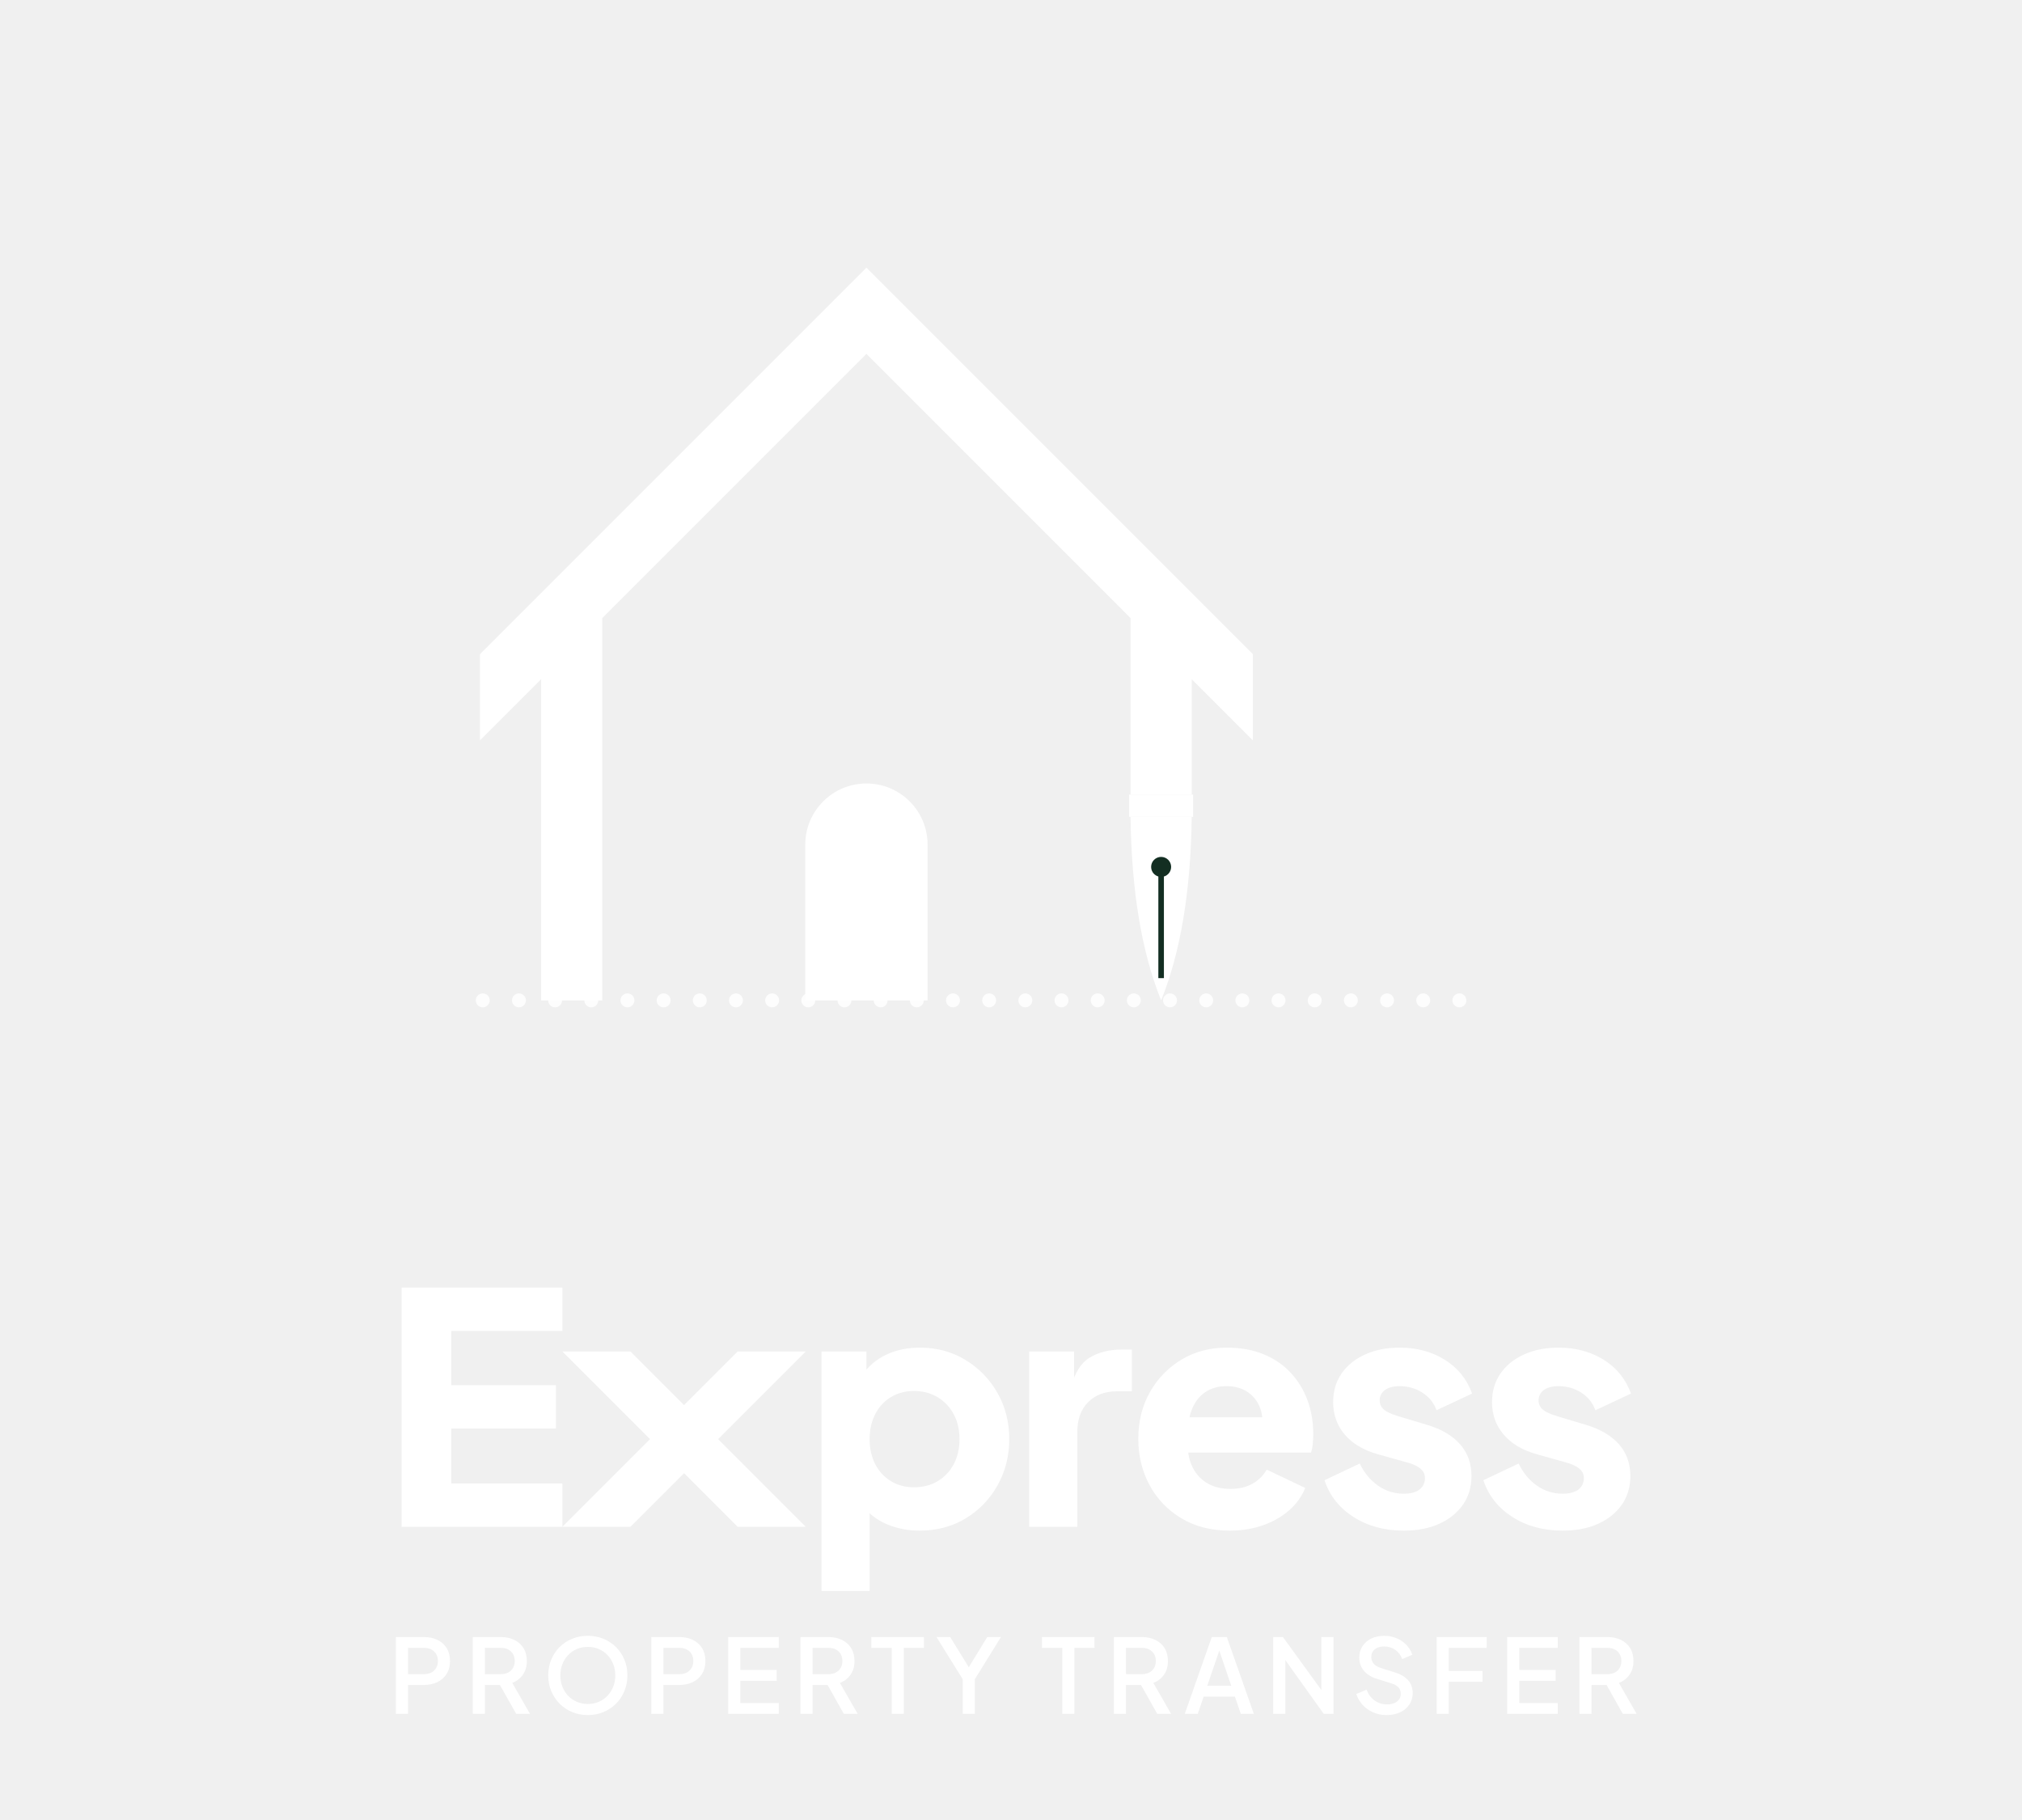
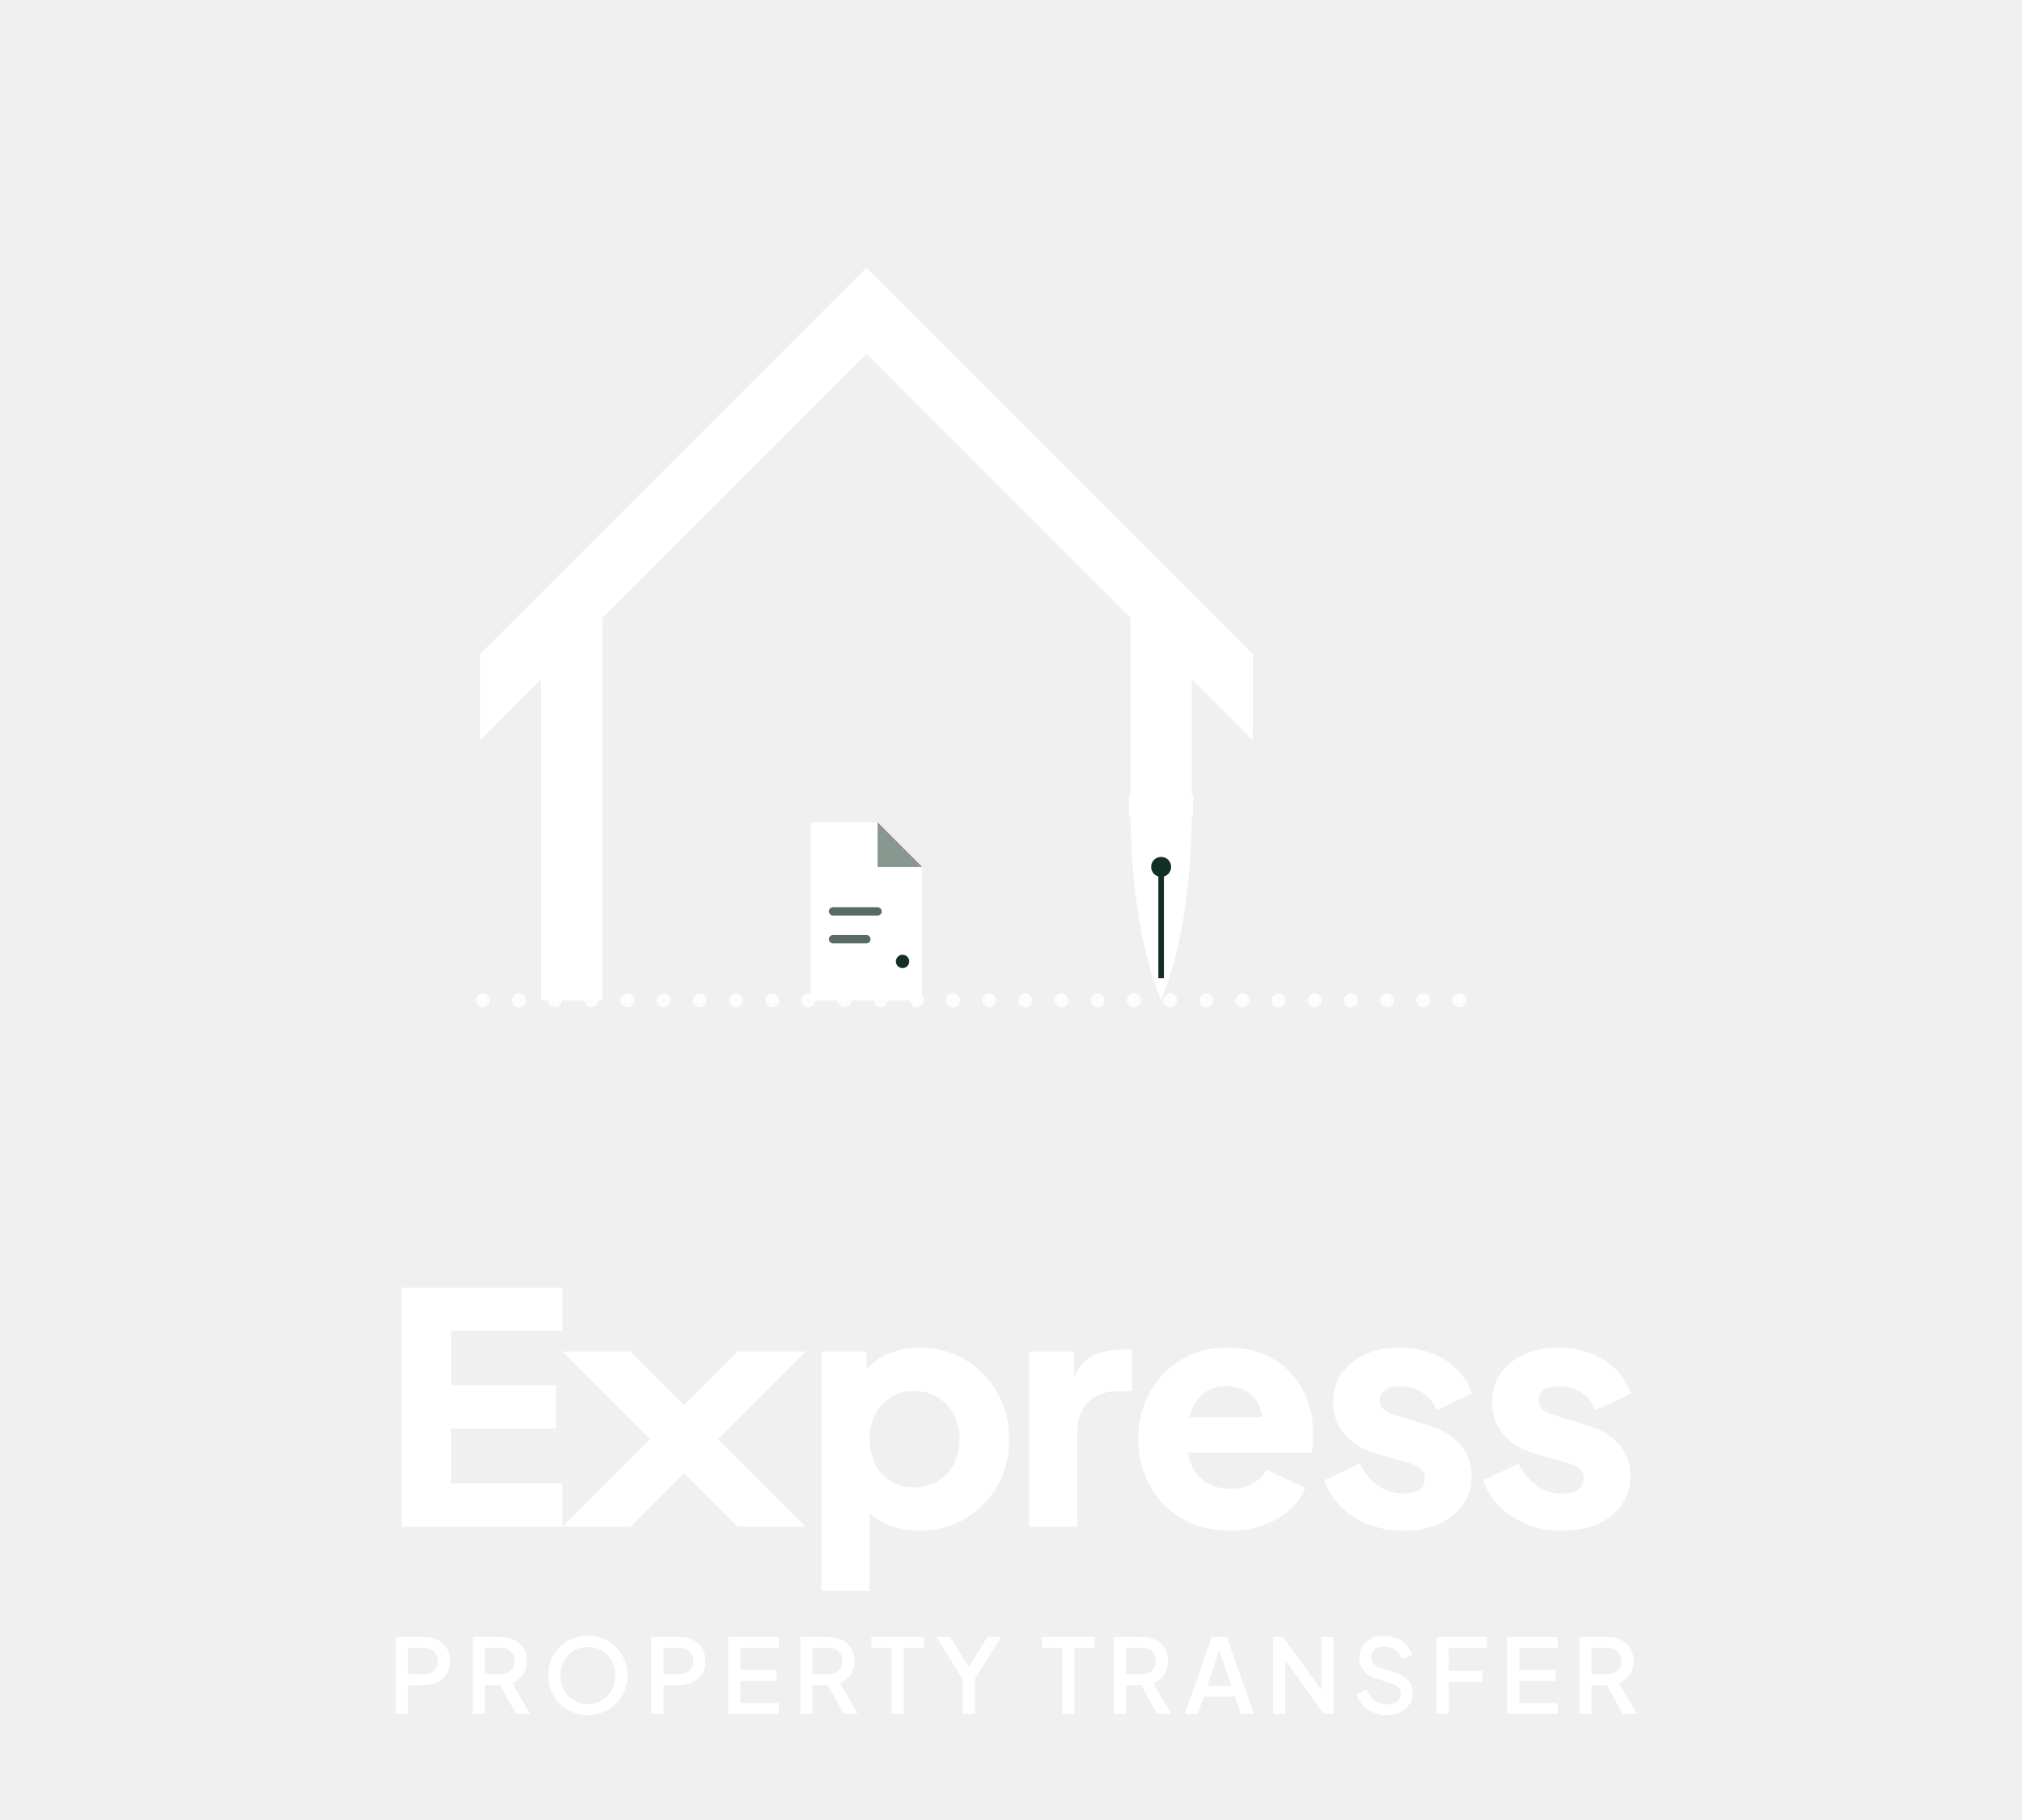
<svg xmlns="http://www.w3.org/2000/svg" viewBox="0 0 800 720" width="800" height="720">
  <g transform="translate(400 250) scale(1.1) translate(-308 -259.5)">
    <path d="M118 392H478" fill="none" stroke="#ffffff" stroke-width="5" stroke-linecap="round" stroke-dasharray="0.01 13" opacity="0.85" />
    <path d="M117 267.5L256 128.5L395 267.5V298.5L256 159.5L117 298.5Z M139 250H161V392H139Z" fill="#ffffff" />
-     <path d="M234 392V336a22 22 0 0 1 44 0v56z" fill="#ffffff" />
+     <path d="M236 392V328H260L276 344V392Z" fill="#ffffff" />
+     <path d="M260 328V344H276Z" fill="#132E22" />
+     <path d="M260 328L276 344H260Z" fill="#ffffff" opacity=".5" />
+     <path d="M244 360h16M244 370h12" stroke="#132E22" stroke-width="3" stroke-linecap="round" opacity=".7" />
+     <circle cx="269" cy="378" r="2.4" fill="#132E22" />
    <path d="M351 250H373V318H351Z" fill="#ffffff" />
    <rect x="350.5" y="318" width="23" height="8" fill="#ffffff" />
    <path d="M351 326H373Q372.5 366 362 392Q351.5 366 351 326Z" fill="#ffffff" />
    <circle cx="362" cy="344" r="3.6" fill="#132E22" />
    <rect x="361" y="344" width="2" height="40" fill="#132E22" />
  </g>
  <g transform="translate(150.5001 604) scale(1.27)">
    <g transform="scale(0.1 -0.1)">
      <path transform="translate(0 0)" fill="#ffffff" d="M66 0V745H567V610H221V441H547V306H221V135H567V0Z" />
      <path transform="translate(559 0)" fill="#ffffff" d="M8 0H220.132L766.132 546H554ZM554 0H766.132L220.132 546H8Z" />
      <path transform="translate(1319.132 0)" fill="#ffffff" d="M55 -200V546H195V442L182 472Q209 513 255.5 535.5Q302 558 362 558Q440 558 503.0 520.0Q566 482 603.0 417.5Q640 353 640 273Q640 194 603.5 129.0Q567 64 504.0 26.0Q441 -12 361 -12Q305 -12 257.5 8.5Q210 29 181 69L205 100V-200ZM343 123Q385 123 417.0 142.0Q449 161 467.0 195.0Q485 229 485 273Q485 317 467.0 350.5Q449 384 417.0 403.5Q385 423 343 423Q303 423 271.5 404.0Q240 385 222.5 351.0Q205 317 205 273Q205 229 222.5 195.0Q240 161 271.5 142.0Q303 123 343 123Z" />
      <path transform="translate(1966.132 0)" fill="#ffffff" d="M55 0V546H195V415L185 434Q203 503 244.5 527.5Q286 552 343 552H375V422H328Q273 422 239.0 388.5Q205 355 205 294V0Z" />
      <path transform="translate(2328.132 0)" fill="#ffffff" d="M318 -12Q231 -12 167.0 26.5Q103 65 68.0 130.0Q33 195 33 274Q33 356 69.5 420.0Q106 484 168.0 521.0Q230 558 308 558Q373 558 423.0 537.5Q473 517 507.5 480.0Q542 443 560.0 394.5Q578 346 578 289Q578 273 576.5 257.5Q575 242 571 231H162V341H486L415 289Q425 332 414.0 365.5Q403 399 375.5 418.5Q348 438 308 438Q269 438 241.0 419.0Q213 400 199.0 363.0Q185 326 188 273Q184 227 199.0 192.0Q214 157 245.0 137.5Q276 118 320 118Q360 118 388.5 134.0Q417 150 433 178L553 121Q537 81 502.5 51.0Q468 21 421.0 4.5Q374 -12 318 -12Z" />
      <path transform="translate(2919.132 0)" fill="#ffffff" d="M269 -12Q179 -12 112.5 30.5Q46 73 22 145L132 197Q153 153 189.0 128.0Q225 103 269 103Q301 103 318.0 116.0Q335 129 335 152Q335 164 329.0 172.5Q323 181 311.0 188.0Q299 195 281 200L188 226Q121 245 85.0 287.5Q49 330 49 388Q49 439 75.0 477.0Q101 515 148.0 536.5Q195 558 256 558Q336 558 396.5 520.5Q457 483 482 415L371 363Q359 397 327.5 417.5Q296 438 256 438Q227 438 210.5 426.0Q194 414 194 393Q194 382 200.0 373.0Q206 364 219.5 357.0Q233 350 253 344L340 318Q408 298 444.0 257.5Q480 217 480 158Q480 107 453.5 69.0Q427 31 380.0 9.5Q333 -12 269 -12Z" />
      <path transform="translate(3414.132 0)" fill="#ffffff" d="M269 -12Q179 -12 112.5 30.5Q46 73 22 145L132 197Q153 153 189.0 128.0Q225 103 269 103Q301 103 318.0 116.0Q335 129 335 152Q335 164 329.0 172.5Q323 181 311.0 188.0Q299 195 281 200L188 226Q121 245 85.0 287.5Q49 330 49 388Q49 439 75.0 477.0Q101 515 148.0 536.5Q195 558 256 558Q336 558 396.5 520.5Q457 483 482 415L371 363Q359 397 327.5 417.5Q296 438 256 438Q227 438 210.5 426.0Q194 414 194 393Q194 382 200.0 373.0Q206 364 219.5 357.0Q233 350 253 344L340 318Q408 298 444.0 257.5Q480 217 480 158Q480 107 453.5 69.0Q427 31 380.0 9.5Q333 -12 269 -12Z" />
    </g>
  </g>
  <g transform="translate(153.5001 678) scale(0.4077795)">
    <path fill="#ffffff" d="M7.7 0.0V-74.5H34.8Q42.3 -74.5 48.025 -71.725Q53.75 -68.95 56.975 -63.725Q60.2 -58.5 60.2 -51.2Q60.2 -44.0 56.95 -38.8Q53.7 -33.6 48.0 -30.8Q42.3 -28.0 34.8 -28.0H19.45V0.0ZM19.45 -38.5H35.05Q39.1 -38.5 42.1 -40.075Q45.1 -41.65 46.775 -44.525Q48.45 -47.4 48.45 -51.25Q48.45 -55.15 46.775 -58.0Q45.1 -60.85 42.1 -62.425Q39.1 -64.0 35.05 -64.0H19.45Z M82.3 0.0V-74.5H109.35Q116.85 -74.5 122.575 -71.725Q128.3 -68.95 131.525 -63.725Q134.75 -58.5 134.75 -51.2Q134.75 -43.45 130.925 -37.975Q127.1 -32.5 120.6 -30.0L137.8 0.0H124.4L106.1 -32.5L113.8 -28.0H94.05V0.0ZM94.05 -38.5H109.6Q113.65 -38.5 116.65 -40.075Q119.65 -41.65 121.325 -44.525Q123 -47.4 123 -51.25Q123 -55.15 121.325 -58.0Q119.65 -60.85 116.65 -62.425Q113.65 -64.0 109.6 -64.0H94.05Z M193.9 1.2Q185.8 1.2 178.825 -1.675Q171.85 -4.55 166.625 -9.75Q161.4 -14.95 158.45 -21.975Q155.5 -29.0 155.5 -37.3Q155.5 -45.6 158.425 -52.625Q161.35 -59.65 166.575 -64.825Q171.8 -70.0 178.775 -72.85Q185.75 -75.7 193.9 -75.7Q202.05 -75.7 209.025 -72.825Q216.0 -69.95 221.225 -64.775Q226.45 -59.6 229.375 -52.6Q232.3 -45.6 232.3 -37.3Q232.3 -29.0 229.35 -21.975Q226.4 -14.95 221.175 -9.75Q215.95 -4.55 208.975 -1.675Q202.0 1.2 193.9 1.2ZM193.9 -9.55Q199.7 -9.55 204.55 -11.65Q209.4 -13.75 213.0 -17.525Q216.6 -21.3 218.575 -26.35Q220.55 -31.4 220.55 -37.3Q220.55 -43.15 218.575 -48.175Q216.6 -53.2 213.0 -57.0Q209.4 -60.8 204.55 -62.875Q199.7 -64.95 193.9 -64.95Q188.1 -64.95 183.25 -62.875Q178.4 -60.8 174.8 -57.0Q171.2 -53.2 169.225 -48.175Q167.25 -43.15 167.25 -37.3Q167.25 -31.4 169.225 -26.35Q171.2 -21.3 174.8 -17.525Q178.4 -13.75 183.275 -11.65Q188.15 -9.55 193.9 -9.55Z M255.5 0.0V-74.5H282.6Q290.1 -74.5 295.825 -71.725Q301.55 -68.95 304.775 -63.725Q308.0 -58.5 308.0 -51.2Q308.0 -44.0 304.75 -38.8Q301.5 -33.6 295.8 -30.8Q290.1 -28.0 282.6 -28.0H267.25V0.0ZM267.25 -38.5H282.85Q286.9 -38.5 289.9 -40.075Q292.9 -41.65 294.575 -44.525Q296.25 -47.4 296.25 -51.25Q296.25 -55.15 294.575 -58.0Q292.9 -60.85 289.9 -62.425Q286.9 -64.0 282.85 -64.0H267.25Z M330.1 0.0V-74.5H379.15V-64.0H341.85V-42.6H377.15V-32.1H341.85V-10.5H379.15V0.0Z M400.2 0.0V-74.5H427.25Q434.75 -74.5 440.475 -71.725Q446.2 -68.95 449.425 -63.725Q452.65 -58.5 452.65 -51.2Q452.65 -43.45 448.825 -37.975Q445.0 -32.5 438.5 -30.0L455.7 0.0H442.3L424.0 -32.5L431.7 -28.0H411.95V0.0ZM411.95 -38.5H427.5Q431.55 -38.5 434.55 -40.075Q437.55 -41.65 439.225 -44.525Q440.9 -47.4 440.9 -51.25Q440.9 -55.15 439.225 -58.0Q437.55 -60.85 434.55 -62.425Q431.55 -64.0 427.5 -64.0H411.95Z M488.75 0.0V-64.0H469.0V-74.5H520.0V-64.0H500.5V0.0Z M557.65 0.0V-33.55L532.2 -74.5H545.5L565.9 -41.35H561.15L581.45 -74.5H594.75L569.4 -33.6V0.0Z M654.25 0.0V-64.0H634.5V-74.5H685.5V-64.0H666.0V0.0Z M704.3 0.0V-74.5H731.35Q738.85 -74.5 744.575 -71.725Q750.3 -68.95 753.525 -63.725Q756.75 -58.5 756.75 -51.2Q756.75 -43.45 752.925 -37.975Q749.1 -32.5 742.6 -30.0L759.8 0.0H746.4L728.1 -32.5L735.8 -28.0H716.05V0.0ZM716.05 -38.5H731.6Q735.65 -38.5 738.65 -40.075Q741.65 -41.65 743.325 -44.525Q745.0 -47.4 745.0 -51.25Q745.0 -55.15 743.325 -58.0Q741.65 -60.85 738.65 -62.425Q735.65 -64.0 731.6 -64.0H716.05Z M773.1 0.0 799.3 -74.5H813.9L840.1 0.0H827.45L821.75 -16.7H791.45L785.7 0.0ZM794.9 -27.2H818.2L804.95 -66.2H808.25Z M858.9 0.0V-74.5H868.35L910.2 -16.8L905.65 -16.05V-74.5H917.4V0.0H907.9L866.4 -58.1L870.65 -58.85V0.0Z M968.9 1.2Q961.85 1.2 955.875 -1.425Q949.9 -4.05 945.675 -8.675Q941.45 -13.3 939.5 -19.25L949.45 -23.45Q952.15 -16.6 957.375 -12.875Q962.6 -9.15 969.4 -9.15Q973.4 -9.15 976.375 -10.425Q979.35 -11.7 981.0 -13.975Q982.65 -16.25 982.65 -19.3Q982.65 -23.35 980.35 -25.775Q978.05 -28.2 973.55 -29.55L959.55 -33.95Q951.15 -36.55 946.775 -41.925Q942.4 -47.3 942.4 -54.5Q942.4 -60.75 945.475 -65.525Q948.55 -70.3 954.0 -73.0Q959.45 -75.7 966.45 -75.7Q973.15 -75.7 978.675 -73.325Q984.2 -70.95 988.125 -66.85Q992.05 -62.75 993.9 -57.35L984.1 -53.1Q981.85 -59.0 977.225 -62.175Q972.6 -65.35 966.5 -65.35Q962.8 -65.35 959.975 -64.1Q957.15 -62.85 955.6 -60.525Q954.05 -58.2 954.05 -55.1Q954.05 -51.5 956.35 -48.7Q958.65 -45.9 963.35 -44.45L976.4 -40.4Q985.3 -37.65 989.775 -32.6Q994.25 -27.55 994.25 -20.1Q994.25 -13.85 991.025 -9.05Q987.8 -4.25 982.1 -1.525Q976.4 1.2 968.9 1.2Z M1017.5 0.0V-74.5H1066.0V-64.0H1029.25V-41.6H1062.0V-31.1H1029.25V0.0Z M1085.9 0.0V-74.5H1134.95V-64.0H1097.65V-42.6H1132.95V-32.1H1097.65V-10.5H1134.95V0.0Z M1156.0 0.0V-74.5H1183.05Q1190.55 -74.5 1196.275 -71.725Q1202.0 -68.95 1205.225 -63.725Q1208.45 -58.5 1208.45 -51.2Q1208.45 -43.45 1204.625 -37.975Q1200.8 -32.5 1194.3 -30.0L1211.5 0.0H1198.1L1179.8 -32.5L1187.5 -28.0H1167.75V0.0ZM1167.75 -38.5H1183.3Q1187.35 -38.5 1190.35 -40.075Q1193.35 -41.65 1195.025 -44.525Q1196.7 -47.4 1196.7 -51.25Q1196.7 -55.15 1195.025 -58.0Q1193.35 -60.85 1190.35 -62.425Q1187.35 -64.0 1183.3 -64.0H1167.75Z" />
  </g>
</svg>
